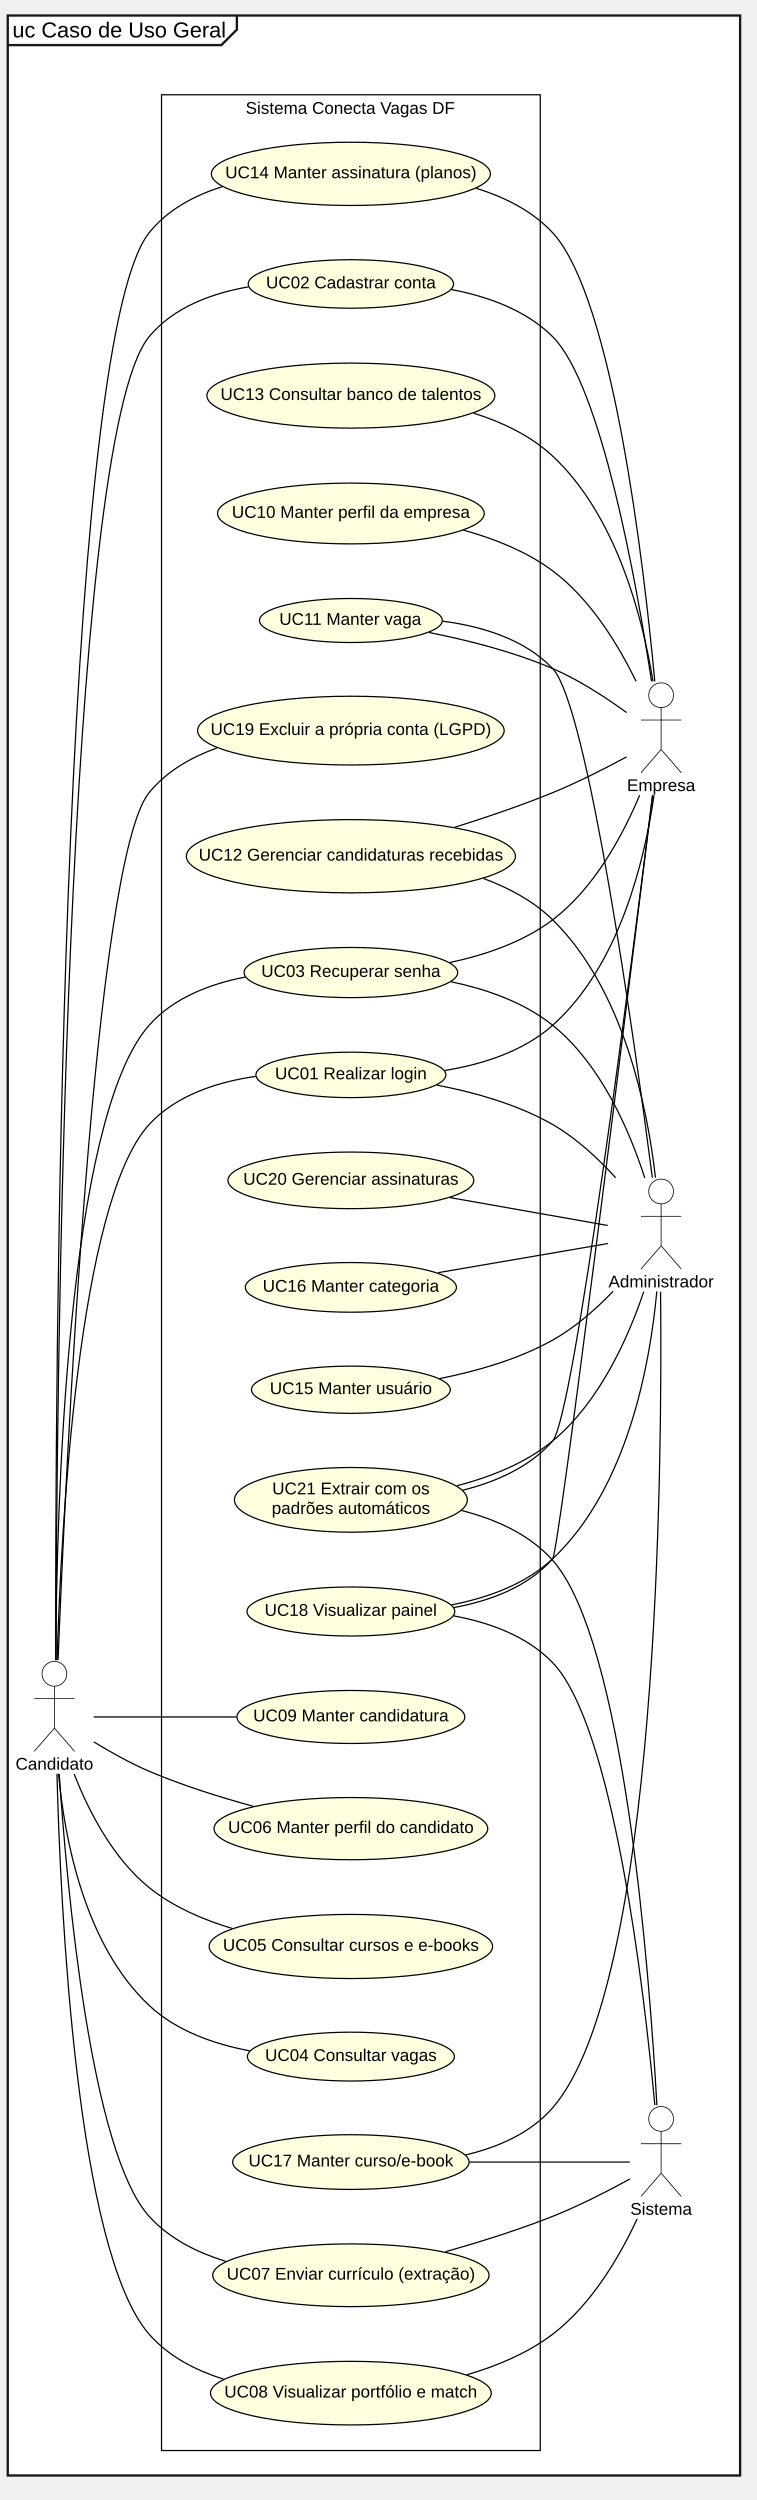
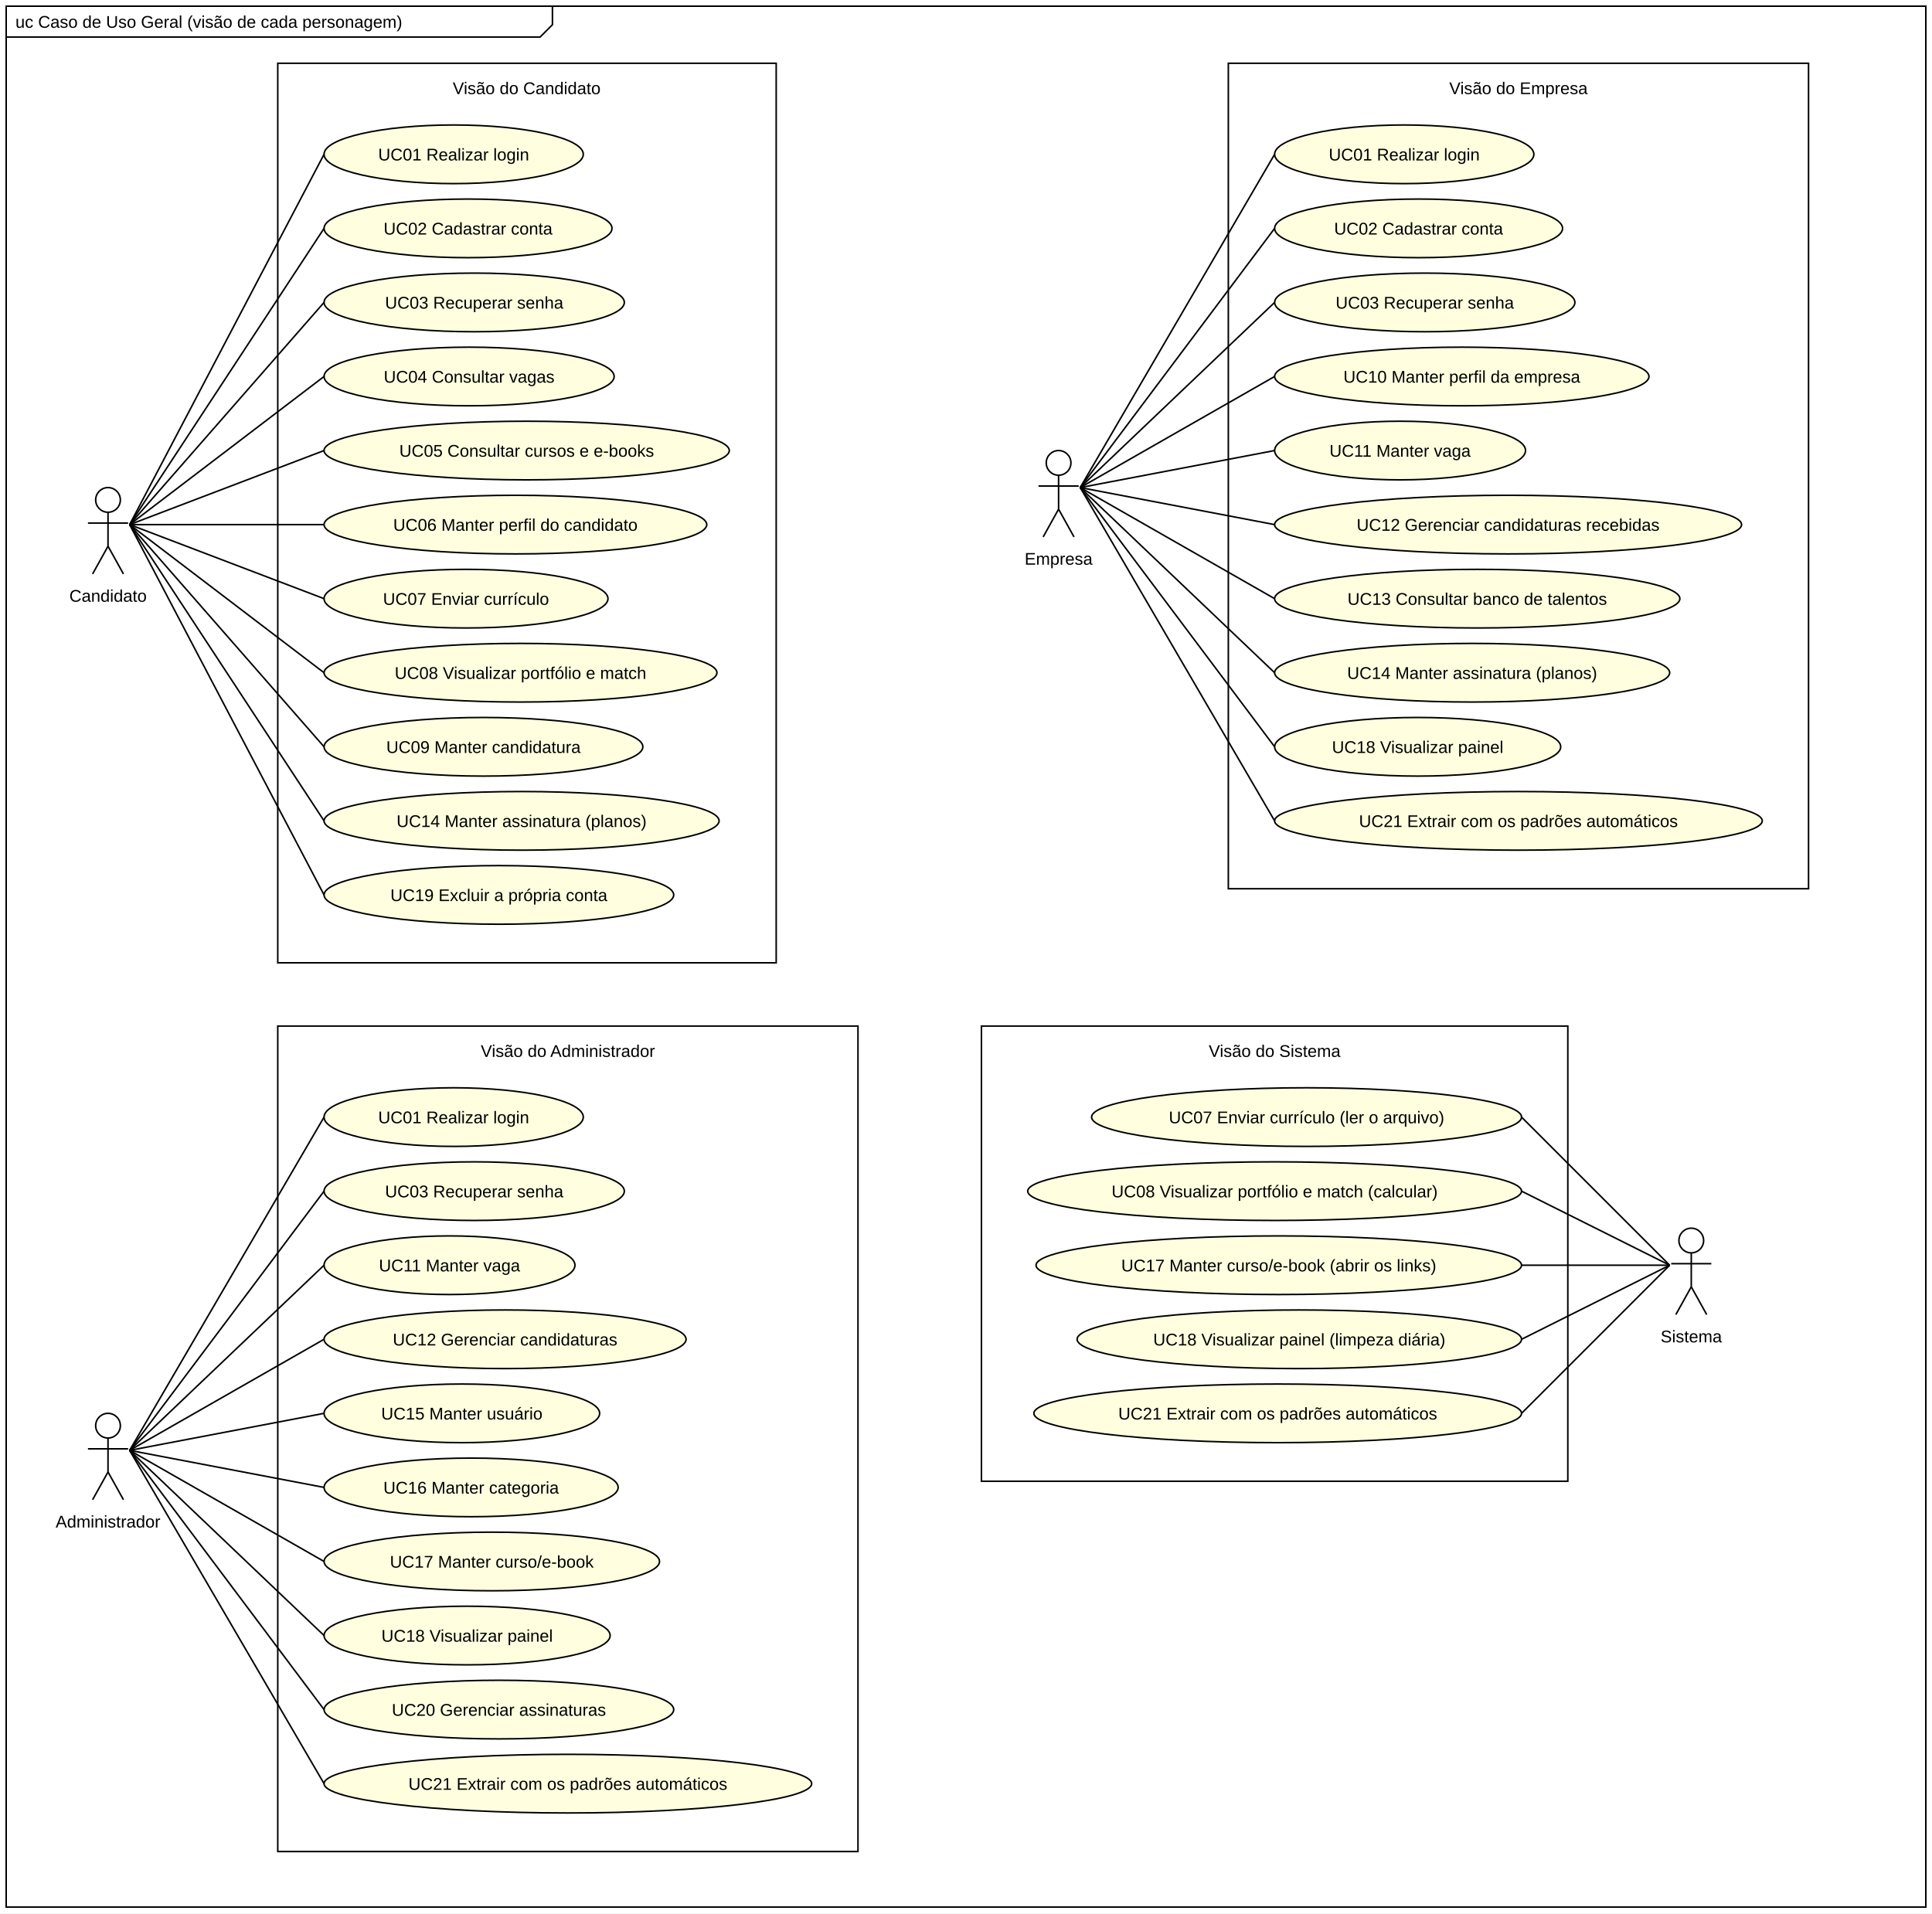
- <svg xmlns="http://www.w3.org/2000/svg" version="1.1" data-diagram-type="DESCRIPTION" style="width:488px;height:1612px;background:#FFFFFF;" width="488px" height="1612px" viewBox="0 0 488 1612" zoomAndPan="magnify" preserveAspectRatio="none" contentStyleType="text/css">
-   <defs />
-   <g font-family="sans-serif" lengthAdjust="spacing">
-     <rect x="5" y="10" width="472.218" height="1586.197" fill="#FFF" style="stroke:#181818;stroke-width:1.5;" />
-     <path d="M152.73,10 L152.73,19.099 L142.73,29.099 L5,29.099" style="stroke:#181818;stroke-width:1.5;" fill="none" />
-     <text x="8" y="24.132" fill="#000" font-size="14" textLength="137.73" font-family="Arial">uc Caso de Uso Geral</text>
-     <g class="cluster" data-qualified-name="Sistema Conecta Vagas DF" id="ent0005" data-source-line="8">
-       <rect x="104.15" y="61.099" width="244.21" height="1519" fill="#FFF" style="stroke:#000;stroke-width:0.8;" />
-       <text x="158.391" y="73.417" fill="#000" font-size="11" textLength="135.728" font-family="Arial">Sistema Conecta Vagas DF</text>
+ <svg xmlns="http://www.w3.org/2000/svg" width="1252" height="1240" viewBox="0 0 1252 1240">
+   <rect x="0" y="0" width="1252" height="1240" fill="#fff" />
+   <rect x="4" y="4" width="1244" height="1232" fill="none" stroke="#000" stroke-width="1" />
+   <polygon points="4,4 358,4 358,16 350,24 4,24" fill="#fff" stroke="#000" stroke-width="1" />
+   <text x="10" y="18" font-family="Arial, Helvetica, sans-serif" font-size="11" text-anchor="start">uc Caso de Uso Geral (visão de cada personagem)</text>
+   <g transform="translate(10,30)">
+     <rect x="0" y="0" width="563" height="624" fill="#fff" />
+     <rect x="170" y="11" width="323" height="583" fill="#fff" stroke="#000" stroke-width="1" />
+     <text x="331.3" y="31" font-family="Arial, Helvetica, sans-serif" font-size="11" text-anchor="middle">Visão do Candidato</text>
+     <line x1="74" y1="310" x2="200" y2="70" stroke="#000" stroke-width="1" />
+     <line x1="74" y1="310" x2="200" y2="118" stroke="#000" stroke-width="1" />
+     <line x1="74" y1="310" x2="200" y2="166" stroke="#000" stroke-width="1" />
+     <line x1="74" y1="310" x2="200" y2="214" stroke="#000" stroke-width="1" />
+     <line x1="74" y1="310" x2="200" y2="262" stroke="#000" stroke-width="1" />
+     <line x1="74" y1="310" x2="200" y2="310" stroke="#000" stroke-width="1" />
+     <line x1="74" y1="310" x2="200" y2="358" stroke="#000" stroke-width="1" />
+     <line x1="74" y1="310" x2="200" y2="406" stroke="#000" stroke-width="1" />
+     <line x1="74" y1="310" x2="200" y2="454" stroke="#000" stroke-width="1" />
+     <line x1="74" y1="310" x2="200" y2="502" stroke="#000" stroke-width="1" />
+     <line x1="74" y1="310" x2="200" y2="550" stroke="#000" stroke-width="1" />
+     <ellipse cx="284" cy="70" rx="84" ry="19" fill="#FFFFE0" stroke="#000" stroke-width="1" />
+     <text x="284" y="74" font-family="Arial, Helvetica, sans-serif" font-size="11" text-anchor="middle">UC01 Realizar login</text>
+     <ellipse cx="293.3" cy="118" rx="93.3" ry="19" fill="#FFFFE0" stroke="#000" stroke-width="1" />
+     <text x="293.3" y="122" font-family="Arial, Helvetica, sans-serif" font-size="11" text-anchor="middle">UC02 Cadastrar conta</text>
+     <ellipse cx="297.3" cy="166" rx="97.3" ry="19" fill="#FFFFE0" stroke="#000" stroke-width="1" />
+     <text x="297.3" y="170" font-family="Arial, Helvetica, sans-serif" font-size="11" text-anchor="middle">UC03 Recuperar senha</text>
+     <ellipse cx="294" cy="214" rx="94" ry="19" fill="#FFFFE0" stroke="#000" stroke-width="1" />
+     <text x="294" y="218" font-family="Arial, Helvetica, sans-serif" font-size="11" text-anchor="middle">UC04 Consultar vagas</text>
+     <ellipse cx="331.3" cy="262" rx="131.3" ry="19" fill="#FFFFE0" stroke="#000" stroke-width="1" />
+     <text x="331.3" y="266" font-family="Arial, Helvetica, sans-serif" font-size="11" text-anchor="middle">UC05 Consultar cursos e e-books</text>
+     <ellipse cx="324" cy="310" rx="124" ry="19" fill="#FFFFE0" stroke="#000" stroke-width="1" />
+     <text x="324" y="314" font-family="Arial, Helvetica, sans-serif" font-size="11" text-anchor="middle">UC06 Manter perfil do candidato</text>
+     <ellipse cx="292" cy="358" rx="92" ry="19" fill="#FFFFE0" stroke="#000" stroke-width="1" />
+     <text x="292" y="362" font-family="Arial, Helvetica, sans-serif" font-size="11" text-anchor="middle">UC07 Enviar currículo</text>
+     <ellipse cx="327.3" cy="406" rx="127.3" ry="19" fill="#FFFFE0" stroke="#000" stroke-width="1" />
+     <text x="327.3" y="410" font-family="Arial, Helvetica, sans-serif" font-size="11" text-anchor="middle">UC08 Visualizar portfólio e match</text>
+     <ellipse cx="303.3" cy="454" rx="103.3" ry="19" fill="#FFFFE0" stroke="#000" stroke-width="1" />
+     <text x="303.3" y="458" font-family="Arial, Helvetica, sans-serif" font-size="11" text-anchor="middle">UC09 Manter candidatura</text>
+     <ellipse cx="328" cy="502" rx="128" ry="19" fill="#FFFFE0" stroke="#000" stroke-width="1" />
+     <text x="328" y="506" font-family="Arial, Helvetica, sans-serif" font-size="11" text-anchor="middle">UC14 Manter assinatura (planos)</text>
+     <ellipse cx="313.3" cy="550" rx="113.3" ry="19" fill="#FFFFE0" stroke="#000" stroke-width="1" />
+     <text x="313.3" y="554" font-family="Arial, Helvetica, sans-serif" font-size="11" text-anchor="middle">UC19 Excluir a própria conta</text>
+     <g stroke="#000" stroke-width="1" fill="none">
+       <circle cx="60" cy="294" r="8" fill="#fff" />
+       <line x1="60" y1="302" x2="60" y2="324" />
+       <line x1="47" y1="309" x2="73" y2="309" />
+       <line x1="60" y1="324" x2="50" y2="342" />
+       <line x1="60" y1="324" x2="70" y2="342" />
    </g>
-     <g class="entity" data-qualified-name="Sistema Conecta Vagas DF.UC04" id="ent0006" data-source-line="9">
-       <ellipse cx="226.252" cy="1326.095" rx="66.732" ry="15.746" fill="#FFFFE0" style="stroke:#000;stroke-width:0.8;" />
-       <text x="170.919" y="1328.919" fill="#000" font-size="11" textLength="110.666" font-family="Arial">UC04 Consultar vagas</text>
+     <text x="60" y="360" font-family="Arial, Helvetica, sans-serif" font-size="11" text-anchor="middle">Candidato</text>
+   </g>
+   <g transform="translate(626,30)">
+     <rect x="0" y="0" width="616" height="576" fill="#fff" />
+     <rect x="170" y="11" width="376" height="535" fill="#fff" stroke="#000" stroke-width="1" />
+     <text x="358" y="31" font-family="Arial, Helvetica, sans-serif" font-size="11" text-anchor="middle">Visão do Empresa</text>
+     <line x1="74" y1="286" x2="200" y2="70" stroke="#000" stroke-width="1" />
+     <line x1="74" y1="286" x2="200" y2="118" stroke="#000" stroke-width="1" />
+     <line x1="74" y1="286" x2="200" y2="166" stroke="#000" stroke-width="1" />
+     <line x1="74" y1="286" x2="200" y2="214" stroke="#000" stroke-width="1" />
+     <line x1="74" y1="286" x2="200" y2="262" stroke="#000" stroke-width="1" />
+     <line x1="74" y1="286" x2="200" y2="310" stroke="#000" stroke-width="1" />
+     <line x1="74" y1="286" x2="200" y2="358" stroke="#000" stroke-width="1" />
+     <line x1="74" y1="286" x2="200" y2="406" stroke="#000" stroke-width="1" />
+     <line x1="74" y1="286" x2="200" y2="454" stroke="#000" stroke-width="1" />
+     <line x1="74" y1="286" x2="200" y2="502" stroke="#000" stroke-width="1" />
+     <ellipse cx="284" cy="70" rx="84" ry="19" fill="#FFFFE0" stroke="#000" stroke-width="1" />
+     <text x="284" y="74" font-family="Arial, Helvetica, sans-serif" font-size="11" text-anchor="middle">UC01 Realizar login</text>
+     <ellipse cx="293.3" cy="118" rx="93.3" ry="19" fill="#FFFFE0" stroke="#000" stroke-width="1" />
+     <text x="293.3" y="122" font-family="Arial, Helvetica, sans-serif" font-size="11" text-anchor="middle">UC02 Cadastrar conta</text>
+     <ellipse cx="297.3" cy="166" rx="97.3" ry="19" fill="#FFFFE0" stroke="#000" stroke-width="1" />
+     <text x="297.3" y="170" font-family="Arial, Helvetica, sans-serif" font-size="11" text-anchor="middle">UC03 Recuperar senha</text>
+     <ellipse cx="321.3" cy="214" rx="121.3" ry="19" fill="#FFFFE0" stroke="#000" stroke-width="1" />
+     <text x="321.3" y="218" font-family="Arial, Helvetica, sans-serif" font-size="11" text-anchor="middle">UC10 Manter perfil da empresa</text>
+     <ellipse cx="281.3" cy="262" rx="81.3" ry="19" fill="#FFFFE0" stroke="#000" stroke-width="1" />
+     <text x="281.3" y="266" font-family="Arial, Helvetica, sans-serif" font-size="11" text-anchor="middle">UC11 Manter vaga</text>
+     <ellipse cx="351.3" cy="310" rx="151.3" ry="19" fill="#FFFFE0" stroke="#000" stroke-width="1" />
+     <text x="351.3" y="314" font-family="Arial, Helvetica, sans-serif" font-size="11" text-anchor="middle">UC12 Gerenciar candidaturas recebidas</text>
+     <ellipse cx="331.3" cy="358" rx="131.3" ry="19" fill="#FFFFE0" stroke="#000" stroke-width="1" />
+     <text x="331.3" y="362" font-family="Arial, Helvetica, sans-serif" font-size="11" text-anchor="middle">UC13 Consultar banco de talentos</text>
+     <ellipse cx="328" cy="406" rx="128" ry="19" fill="#FFFFE0" stroke="#000" stroke-width="1" />
+     <text x="328" y="410" font-family="Arial, Helvetica, sans-serif" font-size="11" text-anchor="middle">UC14 Manter assinatura (planos)</text>
+     <ellipse cx="292.7" cy="454" rx="92.7" ry="19" fill="#FFFFE0" stroke="#000" stroke-width="1" />
+     <text x="292.7" y="458" font-family="Arial, Helvetica, sans-serif" font-size="11" text-anchor="middle">UC18 Visualizar painel</text>
+     <ellipse cx="358" cy="502" rx="158" ry="19" fill="#FFFFE0" stroke="#000" stroke-width="1" />
+     <text x="358" y="506" font-family="Arial, Helvetica, sans-serif" font-size="11" text-anchor="middle">UC21 Extrair com os padrões automáticos</text>
+     <g stroke="#000" stroke-width="1" fill="none">
+       <circle cx="60" cy="270" r="8" fill="#fff" />
+       <line x1="60" y1="278" x2="60" y2="300" />
+       <line x1="47" y1="285" x2="73" y2="285" />
+       <line x1="60" y1="300" x2="50" y2="318" />
+       <line x1="60" y1="300" x2="70" y2="318" />
    </g>
-     <g class="entity" data-qualified-name="Sistema Conecta Vagas DF.UC05" id="ent0007" data-source-line="10">
-       <ellipse cx="226.248" cy="1255.096" rx="91.388" ry="20.678" fill="#FFFFE0" style="stroke:#000;stroke-width:0.8;" />
-       <text x="143.71" y="1257.921" fill="#000" font-size="11" textLength="165.075" font-family="Arial">UC05 Consultar cursos e e-books</text>
+     <text x="60" y="336" font-family="Arial, Helvetica, sans-serif" font-size="11" text-anchor="middle">Empresa</text>
+   </g>
+   <g transform="translate(10,654)">
+     <rect x="0" y="0" width="616" height="576" fill="#fff" />
+     <rect x="170" y="11" width="376" height="535" fill="#fff" stroke="#000" stroke-width="1" />
+     <text x="358" y="31" font-family="Arial, Helvetica, sans-serif" font-size="11" text-anchor="middle">Visão do Administrador</text>
+     <line x1="74" y1="286" x2="200" y2="70" stroke="#000" stroke-width="1" />
+     <line x1="74" y1="286" x2="200" y2="118" stroke="#000" stroke-width="1" />
+     <line x1="74" y1="286" x2="200" y2="166" stroke="#000" stroke-width="1" />
+     <line x1="74" y1="286" x2="200" y2="214" stroke="#000" stroke-width="1" />
+     <line x1="74" y1="286" x2="200" y2="262" stroke="#000" stroke-width="1" />
+     <line x1="74" y1="286" x2="200" y2="310" stroke="#000" stroke-width="1" />
+     <line x1="74" y1="286" x2="200" y2="358" stroke="#000" stroke-width="1" />
+     <line x1="74" y1="286" x2="200" y2="406" stroke="#000" stroke-width="1" />
+     <line x1="74" y1="286" x2="200" y2="454" stroke="#000" stroke-width="1" />
+     <line x1="74" y1="286" x2="200" y2="502" stroke="#000" stroke-width="1" />
+     <ellipse cx="284" cy="70" rx="84" ry="19" fill="#FFFFE0" stroke="#000" stroke-width="1" />
+     <text x="284" y="74" font-family="Arial, Helvetica, sans-serif" font-size="11" text-anchor="middle">UC01 Realizar login</text>
+     <ellipse cx="297.3" cy="118" rx="97.3" ry="19" fill="#FFFFE0" stroke="#000" stroke-width="1" />
+     <text x="297.3" y="122" font-family="Arial, Helvetica, sans-serif" font-size="11" text-anchor="middle">UC03 Recuperar senha</text>
+     <ellipse cx="281.3" cy="166" rx="81.3" ry="19" fill="#FFFFE0" stroke="#000" stroke-width="1" />
+     <text x="281.3" y="170" font-family="Arial, Helvetica, sans-serif" font-size="11" text-anchor="middle">UC11 Manter vaga</text>
+     <ellipse cx="317.3" cy="214" rx="117.3" ry="19" fill="#FFFFE0" stroke="#000" stroke-width="1" />
+     <text x="317.3" y="218" font-family="Arial, Helvetica, sans-serif" font-size="11" text-anchor="middle">UC12 Gerenciar candidaturas</text>
+     <ellipse cx="289.3" cy="262" rx="89.3" ry="19" fill="#FFFFE0" stroke="#000" stroke-width="1" />
+     <text x="289.3" y="266" font-family="Arial, Helvetica, sans-serif" font-size="11" text-anchor="middle">UC15 Manter usuário</text>
+     <ellipse cx="295.3" cy="310" rx="95.3" ry="19" fill="#FFFFE0" stroke="#000" stroke-width="1" />
+     <text x="295.3" y="314" font-family="Arial, Helvetica, sans-serif" font-size="11" text-anchor="middle">UC16 Manter categoria</text>
+     <ellipse cx="308.7" cy="358" rx="108.7" ry="19" fill="#FFFFE0" stroke="#000" stroke-width="1" />
+     <text x="308.7" y="362" font-family="Arial, Helvetica, sans-serif" font-size="11" text-anchor="middle">UC17 Manter curso/e-book</text>
+     <ellipse cx="292.7" cy="406" rx="92.7" ry="19" fill="#FFFFE0" stroke="#000" stroke-width="1" />
+     <text x="292.7" y="410" font-family="Arial, Helvetica, sans-serif" font-size="11" text-anchor="middle">UC18 Visualizar painel</text>
+     <ellipse cx="313.3" cy="454" rx="113.3" ry="19" fill="#FFFFE0" stroke="#000" stroke-width="1" />
+     <text x="313.3" y="458" font-family="Arial, Helvetica, sans-serif" font-size="11" text-anchor="middle">UC20 Gerenciar assinaturas</text>
+     <ellipse cx="358" cy="502" rx="158" ry="19" fill="#FFFFE0" stroke="#000" stroke-width="1" />
+     <text x="358" y="506" font-family="Arial, Helvetica, sans-serif" font-size="11" text-anchor="middle">UC21 Extrair com os padrões automáticos</text>
+     <g stroke="#000" stroke-width="1" fill="none">
+       <circle cx="60" cy="270" r="8" fill="#fff" />
+       <line x1="60" y1="278" x2="60" y2="300" />
+       <line x1="47" y1="285" x2="73" y2="285" />
+       <line x1="60" y1="300" x2="50" y2="318" />
+       <line x1="60" y1="300" x2="70" y2="318" />
    </g>
-     <g class="entity" data-qualified-name="Sistema Conecta Vagas DF.UC06" id="ent0008" data-source-line="11">
-       <ellipse cx="226.254" cy="1179.101" rx="88.264" ry="20.053" fill="#FFFFE0" style="stroke:#000;stroke-width:0.8;" />
-       <text x="147.071" y="1181.926" fill="#000" font-size="11" textLength="158.367" font-family="Arial">UC06 Manter perfil do candidato</text>
+     <text x="60" y="336" font-family="Arial, Helvetica, sans-serif" font-size="11" text-anchor="middle">Administrador</text>
+   </g>
+   <g transform="translate(626,654)">
+     <rect x="0" y="0" width="540" height="336" fill="#fff" />
+     <rect x="10" y="11" width="380" height="295" fill="#fff" stroke="#000" stroke-width="1" />
+     <text x="200" y="31" font-family="Arial, Helvetica, sans-serif" font-size="11" text-anchor="middle">Visão do Sistema</text>
+     <line x1="456" y1="166" x2="360" y2="70" stroke="#000" stroke-width="1" />
+     <line x1="456" y1="166" x2="360" y2="118" stroke="#000" stroke-width="1" />
+     <line x1="456" y1="166" x2="360" y2="166" stroke="#000" stroke-width="1" />
+     <line x1="456" y1="166" x2="360" y2="214" stroke="#000" stroke-width="1" />
+     <line x1="456" y1="166" x2="360" y2="262" stroke="#000" stroke-width="1" />
+     <ellipse cx="220.7" cy="70" rx="139.3" ry="19" fill="#FFFFE0" stroke="#000" stroke-width="1" />
+     <text x="220.7" y="74" font-family="Arial, Helvetica, sans-serif" font-size="11" text-anchor="middle">UC07 Enviar currículo (ler o arquivo)</text>
+     <ellipse cx="200" cy="118" rx="160" ry="19" fill="#FFFFE0" stroke="#000" stroke-width="1" />
+     <text x="200" y="122" font-family="Arial, Helvetica, sans-serif" font-size="11" text-anchor="middle">UC08 Visualizar portfólio e match (calcular)</text>
+     <ellipse cx="202.7" cy="166" rx="157.3" ry="19" fill="#FFFFE0" stroke="#000" stroke-width="1" />
+     <text x="202.7" y="170" font-family="Arial, Helvetica, sans-serif" font-size="11" text-anchor="middle">UC17 Manter curso/e-book (abrir os links)</text>
+     <ellipse cx="216" cy="214" rx="144" ry="19" fill="#FFFFE0" stroke="#000" stroke-width="1" />
+     <text x="216" y="218" font-family="Arial, Helvetica, sans-serif" font-size="11" text-anchor="middle">UC18 Visualizar painel (limpeza diária)</text>
+     <ellipse cx="202" cy="262" rx="158" ry="19" fill="#FFFFE0" stroke="#000" stroke-width="1" />
+     <text x="202" y="266" font-family="Arial, Helvetica, sans-serif" font-size="11" text-anchor="middle">UC21 Extrair com os padrões automáticos</text>
+     <g stroke="#000" stroke-width="1" fill="none">
+       <circle cx="470" cy="150" r="8" fill="#fff" />
+       <line x1="470" y1="158" x2="470" y2="180" />
+       <line x1="457" y1="165" x2="483" y2="165" />
+       <line x1="470" y1="180" x2="460" y2="198" />
+       <line x1="470" y1="180" x2="480" y2="198" />
    </g>
-     <g class="entity" data-qualified-name="Sistema Conecta Vagas DF.UC09" id="ent0009" data-source-line="12">
-       <ellipse cx="226.252" cy="1107.103" rx="73.472" ry="17.094" fill="#FFFFE0" style="stroke:#000;stroke-width:0.8;" />
-       <text x="163.273" y="1109.927" fill="#000" font-size="11" textLength="125.958" font-family="Arial">UC09 Manter candidatura</text>
-     </g>
-     <g class="entity" data-qualified-name="Sistema Conecta Vagas DF.UC19" id="ent0010" data-source-line="13">
-       <ellipse cx="226.246" cy="471.098" rx="98.846" ry="22.169" fill="#FFFFE0" style="stroke:#000;stroke-width:0.8;" />
-       <text x="135.767" y="473.922" fill="#000" font-size="11" textLength="180.958" font-family="Arial">UC19 Excluir a própria conta (LGPD)</text>
-     </g>
-     <g class="entity" data-qualified-name="Sistema Conecta Vagas DF.UC14" id="ent0011" data-source-line="14">
-       <ellipse cx="226.253" cy="112.101" rx="89.963" ry="20.393" fill="#FFFFE0" style="stroke:#000;stroke-width:0.8;" />
-       <text x="145.243" y="114.926" fill="#000" font-size="11" textLength="162.019" font-family="Arial">UC14 Manter assinatura (planos)</text>
-     </g>
-     <g class="entity" data-qualified-name="Sistema Conecta Vagas DF.UC02" id="ent0012" data-source-line="15">
-       <ellipse cx="226.251" cy="183.099" rx="66.201" ry="15.64" fill="#FFFFE0" style="stroke:#000;stroke-width:0.8;" />
-       <text x="171.53" y="185.923" fill="#000" font-size="11" textLength="109.441" font-family="Arial">UC02 Cadastrar conta</text>
-     </g>
-     <g class="entity" data-qualified-name="Sistema Conecta Vagas DF.UC01" id="ent0013" data-source-line="16">
-       <ellipse cx="226.254" cy="693.097" rx="61.244" ry="14.649" fill="#FFFFE0" style="stroke:#000;stroke-width:0.8;" />
-       <text x="177.342" y="695.922" fill="#000" font-size="11" textLength="97.824" font-family="Arial">UC01 Realizar login</text>
-     </g>
-     <g class="entity" data-qualified-name="Sistema Conecta Vagas DF.UC03" id="ent0014" data-source-line="17">
-       <ellipse cx="226.249" cy="627.102" rx="68.869" ry="16.174" fill="#FFFFE0" style="stroke:#000;stroke-width:0.8;" />
-       <text x="168.467" y="629.927" fill="#000" font-size="11" textLength="115.564" font-family="Arial">UC03 Recuperar senha</text>
-     </g>
-     <g class="entity" data-qualified-name="Sistema Conecta Vagas DF.UC10" id="ent0015" data-source-line="18">
-       <ellipse cx="226.25" cy="331.097" rx="85.99" ry="19.598" fill="#FFFFE0" style="stroke:#000;stroke-width:0.8;" />
-       <text x="149.521" y="333.921" fill="#000" font-size="11" textLength="153.458" font-family="Arial">UC10 Manter perfil da empresa</text>
-     </g>
-     <g class="entity" data-qualified-name="Sistema Conecta Vagas DF.UC13" id="ent0016" data-source-line="19">
-       <ellipse cx="226.249" cy="255.094" rx="92.829" ry="20.966" fill="#FFFFE0" style="stroke:#000;stroke-width:0.8;" />
-       <text x="142.17" y="257.919" fill="#000" font-size="11" textLength="168.158" font-family="Arial">UC13 Consultar banco de talentos</text>
-     </g>
-     <g class="entity" data-qualified-name="Sistema Conecta Vagas DF.UC11" id="ent0017" data-source-line="20">
-       <ellipse cx="226.254" cy="400.1" rx="58.954" ry="14.191" fill="#FFFFE0" style="stroke:#000;stroke-width:0.8;" />
-       <text x="180.092" y="402.924" fill="#000" font-size="11" textLength="92.324" font-family="Arial">UC11 Manter vaga</text>
-     </g>
-     <g class="entity" data-qualified-name="Sistema Conecta Vagas DF.UC12" id="ent0018" data-source-line="21">
-       <ellipse cx="226.254" cy="552.099" rx="106.104" ry="23.621" fill="#FFFFE0" style="stroke:#000;stroke-width:0.8;" />
-       <text x="128.119" y="554.924" fill="#000" font-size="11" textLength="196.271" font-family="Arial">UC12 Gerenciar candidaturas recebidas</text>
-     </g>
-     <g class="entity" data-qualified-name="Sistema Conecta Vagas DF.UC15" id="ent0019" data-source-line="22">
-       <ellipse cx="226.255" cy="896.098" rx="64.095" ry="15.219" fill="#FFFFE0" style="stroke:#000;stroke-width:0.8;" />
-       <text x="173.981" y="898.922" fill="#000" font-size="11" textLength="104.548" font-family="Arial">UC15 Manter usuário</text>
-     </g>
-     <g class="entity" data-qualified-name="Sistema Conecta Vagas DF.UC16" id="ent0020" data-source-line="23">
-       <ellipse cx="226.253" cy="830.101" rx="68.063" ry="16.013" fill="#FFFFE0" style="stroke:#000;stroke-width:0.8;" />
-       <text x="169.392" y="832.926" fill="#000" font-size="11" textLength="113.722" font-family="Arial">UC16 Manter categoria</text>
-     </g>
-     <g class="entity" data-qualified-name="Sistema Conecta Vagas DF.UC20" id="ent0021" data-source-line="24">
-       <ellipse cx="226.247" cy="761.1" rx="79.257" ry="18.251" fill="#FFFFE0" style="stroke:#000;stroke-width:0.8;" />
-       <text x="156.856" y="763.925" fill="#000" font-size="11" textLength="138.784" font-family="Arial">UC20 Gerenciar assinaturas</text>
-     </g>
-     <g class="entity" data-qualified-name="Sistema Conecta Vagas DF.UC18" id="ent0022" data-source-line="25">
-       <ellipse cx="226.248" cy="1039.098" rx="66.998" ry="15.8" fill="#FFFFE0" style="stroke:#000;stroke-width:0.8;" />
-       <text x="170.608" y="1041.923" fill="#000" font-size="11" textLength="111.278" font-family="Arial">UC18 Visualizar painel</text>
-     </g>
-     <g class="entity" data-qualified-name="Sistema Conecta Vagas DF.UC21" id="ent0023" data-source-line="26">
-       <ellipse cx="226.253" cy="967.099" rx="75.093" ry="20.86" fill="#FFFFE0" style="stroke:#000;stroke-width:0.8;" />
-       <text x="175.518" y="963.559" fill="#000" font-size="11" textLength="101.471" font-family="Arial">UC21 Extrair com os</text>
-       <text x="175.195" y="976.208" fill="#000" font-size="11" textLength="102.115" font-family="Arial">padrões automáticos</text>
-     </g>
-     <g class="entity" data-qualified-name="Sistema Conecta Vagas DF.UC17" id="ent0024" data-source-line="27">
-       <ellipse cx="226.251" cy="1394.101" rx="76.211" ry="17.642" fill="#FFFFE0" style="stroke:#000;stroke-width:0.8;" />
-       <text x="160.222" y="1396.925" fill="#000" font-size="11" textLength="132.059" font-family="Arial">UC17 Manter curso/e-book</text>
-     </g>
-     <g class="entity" data-qualified-name="Sistema Conecta Vagas DF.UC08" id="ent0025" data-source-line="28">
-       <ellipse cx="226.251" cy="1543.095" rx="90.531" ry="20.506" fill="#FFFFE0" style="stroke:#000;stroke-width:0.8;" />
-       <text x="144.632" y="1545.919" fill="#000" font-size="11" textLength="163.238" font-family="Arial">UC08 Visualizar portfólio e match</text>
-     </g>
-     <g class="entity" data-qualified-name="Sistema Conecta Vagas DF.UC07" id="ent0026" data-source-line="29">
-       <ellipse cx="226.25" cy="1467.099" rx="89.1" ry="20.22" fill="#FFFFE0" style="stroke:#000;stroke-width:0.8;" />
-       <text x="146.167" y="1469.923" fill="#000" font-size="11" textLength="160.166" font-family="Arial">UC07 Enviar currículo (extração)</text>
-     </g>
-     <g class="entity" data-qualified-name="C" id="ent0001" data-source-line="4">
-       <ellipse cx="35.075" cy="1079.279" rx="8" ry="8" fill="#FFF" style="stroke:#000;stroke-width:0.5;" />
-       <path d="M35.075,1087.279 L35.075,1114.279 M22.075,1095.279 L48.075,1095.279 M35.075,1114.279 L22.075,1129.279 M35.075,1114.279 L48.075,1129.279" style="stroke:#000;stroke-width:0.5;" fill="none" />
-       <text x="10" y="1141.097" fill="#000" font-size="11" textLength="50.15" font-family="Arial">Candidato</text>
-     </g>
-     <g class="entity" data-qualified-name="E" id="ent0002" data-source-line="5">
-       <ellipse cx="426.288" cy="448.279" rx="8" ry="8" fill="#FFF" style="stroke:#000;stroke-width:0.5;" />
-       <path d="M426.288,456.279 L426.288,483.279 M413.288,464.279 L439.288,464.279 M426.288,483.279 L413.288,498.279 M426.288,483.279 L439.288,498.279" style="stroke:#000;stroke-width:0.5;" fill="none" />
-       <text x="404.28" y="510.097" fill="#000" font-size="11" textLength="44.016" font-family="Arial">Empresa</text>
-     </g>
-     <g class="entity" data-qualified-name="A" id="ent0003" data-source-line="6">
-       <ellipse cx="426.289" cy="768.279" rx="8" ry="8" fill="#FFF" style="stroke:#000;stroke-width:0.5;" />
-       <path d="M426.289,776.279 L426.289,803.279 M413.289,784.279 L439.289,784.279 M426.289,803.279 L413.289,818.279 M426.289,803.279 L439.289,818.279" style="stroke:#000;stroke-width:0.5;" fill="none" />
-       <text x="392.36" y="830.097" fill="#000" font-size="11" textLength="67.858" font-family="Arial">Administrador</text>
-     </g>
-     <g class="entity" data-qualified-name="S" id="ent0004" data-source-line="7">
-       <ellipse cx="426.288" cy="1366.279" rx="8" ry="8" fill="#FFF" style="stroke:#000;stroke-width:0.5;" />
-       <path d="M426.288,1374.279 L426.288,1401.279 M413.288,1382.279 L439.288,1382.279 M426.288,1401.279 L413.288,1416.279 M426.288,1401.279 L439.288,1416.279" style="stroke:#000;stroke-width:0.5;" fill="none" />
-       <text x="406.42" y="1428.097" fill="#000" font-size="11" textLength="39.735" font-family="Arial">Sistema</text>
-     </g>
-     <g class="link" data-entity-1="ent0001" data-entity-2="ent0013" id="lnk27" data-source-line="31" data-link-type="association">
-       <path d="M36.83,1070.589 C39.36,985.059 50.22,775.209 96.15,725.099 C113.55,706.119 140.28,697.599 164.92,694.029" style="stroke:#000;stroke-width:0.8;" fill="none" id="C-UC01" />
-     </g>
-     <g class="link" data-entity-1="ent0001" data-entity-2="ent0012" id="lnk28" data-source-line="32" data-link-type="association">
-       <path d="M36.07,1070.399 C36.38,910.999 41.11,283.739 96.15,217.099 C111.8,198.159 136.62,189.069 160.34,184.929" style="stroke:#000;stroke-width:0.8;" fill="none" id="C-UC02" />
-     </g>
-     <g class="link" data-entity-1="ent0001" data-entity-2="ent0014" id="lnk29" data-source-line="33" data-link-type="association">
-       <path d="M35.95,1070.299 C36.41,974.679 42.74,721.559 96.15,661.099 C111.8,643.379 135.48,634.389 158.3,629.969" style="stroke:#000;stroke-width:0.8;" fill="none" id="C-UC03" />
-     </g>
-     <g class="link" data-entity-1="ent0001" data-entity-2="ent0006" id="lnk30" data-source-line="34" data-link-type="association">
-       <path d="M37.73,1143.709 C41.64,1185.749 54.48,1253.939 96.15,1293.099 C113.6,1309.499 138.04,1318.029 160.97,1322.379" style="stroke:#000;stroke-width:0.8;" fill="none" id="C-UC04" />
-     </g>
-     <g class="link" data-entity-1="ent0001" data-entity-2="ent0007" id="lnk31" data-source-line="35" data-link-type="association">
-       <path d="M47.8,1143.919 C57.26,1167.979 72.86,1198.319 96.15,1217.099 C111.52,1229.489 130.81,1237.839 149.76,1243.469" style="stroke:#000;stroke-width:0.8;" fill="none" id="C-UC05" />
-     </g>
-     <g class="link" data-entity-1="ent0001" data-entity-2="ent0008" id="lnk32" data-source-line="36" data-link-type="association">
-       <path d="M60.49,1123.179 C71.13,1129.689 83.94,1136.889 96.15,1142.099 C117.49,1151.209 141.74,1158.819 163.42,1164.729" style="stroke:#000;stroke-width:0.8;" fill="none" id="C-UC06" />
-     </g>
-     <g class="link" data-entity-1="ent0001" data-entity-2="ent0026" id="lnk33" data-source-line="37" data-link-type="association">
-       <path d="M38.19,1143.899 C43.27,1219.259 58.61,1387.529 96.15,1429.099 C109.07,1443.409 127.07,1452.439 145.53,1458.109" style="stroke:#000;stroke-width:0.8;" fill="none" id="C-UC07" />
-     </g>
-     <g class="link" data-entity-1="ent0001" data-entity-2="ent0025" id="lnk34" data-source-line="38" data-link-type="association">
-       <path d="M36.72,1143.689 C39.02,1231.619 49.42,1451.509 96.15,1505.099 C108.59,1519.359 126.08,1528.409 144.18,1534.099" style="stroke:#000;stroke-width:0.8;" fill="none" id="C-UC08" />
-     </g>
-     <g class="link" data-entity-1="ent0001" data-entity-2="ent0009" id="lnk35" data-source-line="39" data-link-type="association">
-       <path d="M60.42,1107.099 C83.67,1107.099 119.9,1107.099 152.47,1107.099" style="stroke:#000;stroke-width:0.8;" fill="none" id="C-UC09" />
-     </g>
-     <g class="link" data-entity-1="ent0001" data-entity-2="ent0010" id="lnk36" data-source-line="40" data-link-type="association">
-       <path d="M37.45,1070.329 C42.36,947.159 60.68,554.469 96.15,511.099 C107.36,497.379 123.19,488.279 139.94,482.259" style="stroke:#000;stroke-width:0.8;" fill="none" id="C-UC19" />
-     </g>
-     <g class="link" data-entity-1="ent0001" data-entity-2="ent0011" id="lnk37" data-source-line="41" data-link-type="association">
-       <path d="M35.93,1070.509 C35.61,904.049 37.86,223.119 96.15,150.099 C107.96,135.309 125.22,126.069 143.3,120.359" style="stroke:#000;stroke-width:0.8;" fill="none" id="C-UC14" />
-     </g>
-     <g class="link" data-entity-1="ent0013" data-entity-2="ent0002" id="lnk38" data-source-line="42" data-link-type="association">
-       <path d="M286.84,690.249 C310.9,686.299 337.41,678.009 356.36,661.099 C399.45,622.649 415.68,554.669 421.74,512.689" style="stroke:#000;stroke-width:0.8;" fill="none" id="UC01-E" />
-     </g>
-     <g class="link" data-entity-1="ent0012" data-entity-2="ent0002" id="lnk39" data-source-line="43" data-link-type="association">
-       <path d="M291.03,186.689 C314.31,191.109 339.13,199.909 356.36,217.099 C387.61,248.279 410.41,375.529 420.11,439.299" style="stroke:#000;stroke-width:0.8;" fill="none" id="UC02-E" />
-     </g>
-     <g class="link" data-entity-1="ent0014" data-entity-2="ent0002" id="lnk40" data-source-line="44" data-link-type="association">
-       <path d="M290.08,620.619 C312.71,615.829 337.32,607.509 356.36,593.099 C383.14,572.819 401.47,538.869 412.45,512.739" style="stroke:#000;stroke-width:0.8;" fill="none" id="UC03-E" />
-     </g>
-     <g class="link" data-entity-1="ent0011" data-entity-2="ent0002" id="lnk41" data-source-line="45" data-link-type="association">
-       <path d="M307.08,121.409 C325.43,127.079 343.35,136.039 356.36,150.099 C395.15,192.039 415.11,363.299 422.21,439.379" style="stroke:#000;stroke-width:0.8;" fill="none" id="UC14-E" />
-     </g>
-     <g class="link" data-entity-1="ent0015" data-entity-2="ent0002" id="lnk42" data-source-line="46" data-link-type="association">
-       <path d="M298.83,341.859 C318.82,347.349 339.63,355.619 356.36,368.099 C380.7,386.249 398.68,415.749 410.16,439.339" style="stroke:#000;stroke-width:0.8;" fill="none" id="UC10-E" />
-     </g>
-     <g class="link" data-entity-1="ent0017" data-entity-2="ent0002" id="lnk43" data-source-line="47" data-link-type="association">
-       <path d="M276.65,407.839 C301.25,412.719 331.06,420.199 356.36,431.099 C373.42,438.449 390.93,449.939 404.03,459.469" style="stroke:#000;stroke-width:0.8;" fill="none" id="UC11-E" />
-     </g>
-     <g class="link" data-entity-1="ent0018" data-entity-2="ent0002" id="lnk44" data-source-line="48" data-link-type="association">
-       <path d="M293.34,533.379 C313.79,526.979 336.23,519.339 356.36,511.099 C372.75,504.389 390.57,495.289 403.98,488.049" style="stroke:#000;stroke-width:0.8;" fill="none" id="UC12-E" />
-     </g>
-     <g class="link" data-entity-1="ent0016" data-entity-2="ent0002" id="lnk45" data-source-line="49" data-link-type="association">
-       <path d="M305.32,266.399 C323.81,272.179 342.24,280.919 356.36,294.099 C397.6,332.609 414.37,398.319 421.04,439.359" style="stroke:#000;stroke-width:0.8;" fill="none" id="UC13-E" />
-     </g>
-     <g class="link" data-entity-1="ent0022" data-entity-2="ent0002" id="lnk46" data-source-line="50" data-link-type="association">
-       <path d="M292.58,1036.579 C315.91,1032.289 340.36,1023.289 356.36,1005.099 C360.46,1000.429 406.19,631.339 420.82,512.509" style="stroke:#000;stroke-width:0.8;" fill="none" id="UC18-E" />
-     </g>
-     <g class="link" data-entity-1="ent0023" data-entity-2="ent0002" id="lnk47" data-source-line="51" data-link-type="association">
-       <path d="M298.22,960.919 C319.76,955.559 341.61,945.999 356.36,929.099 C370.11,913.349 407.77,617.919 420.79,512.819" style="stroke:#000;stroke-width:0.8;" fill="none" id="UC21-E" />
-     </g>
-     <g class="link" data-entity-1="ent0013" data-entity-2="ent0003" id="lnk48" data-source-line="52" data-link-type="association">
-       <path d="M281.6,699.669 C305.68,704.269 333.63,712.039 356.36,725.099 C371.55,733.829 385.58,746.879 396.96,759.409" style="stroke:#000;stroke-width:0.8;" fill="none" id="UC01-A" />
-     </g>
-     <g class="link" data-entity-1="ent0014" data-entity-2="ent0003" id="lnk49" data-source-line="53" data-link-type="association">
-       <path d="M290.89,633.039 C313.47,637.779 337.86,646.199 356.36,661.099 C387.41,686.109 405.85,728.799 415.73,759.479" style="stroke:#000;stroke-width:0.8;" fill="none" id="UC03-A" />
-     </g>
-     <g class="link" data-entity-1="ent0017" data-entity-2="ent0003" id="lnk50" data-source-line="54" data-link-type="association">
-       <path d="M285.63,400.569 C310.65,403.839 338.24,412.069 356.36,431.099 C378.98,454.859 409.19,671.489 420.63,759.339" style="stroke:#000;stroke-width:0.8;" fill="none" id="UC11-A" />
-     </g>
-     <g class="link" data-entity-1="ent0018" data-entity-2="ent0003" id="lnk51" data-source-line="55" data-link-type="association">
-       <path d="M311.72,566.449 C328.12,572.469 344.02,580.999 356.36,593.099 C402.07,637.919 417.47,714.149 422.66,759.349" style="stroke:#000;stroke-width:0.8;" fill="none" id="UC12-A" />
-     </g>
-     <g class="link" data-entity-1="ent0022" data-entity-2="ent0003" id="lnk52" data-source-line="56" data-link-type="association">
-       <path d="M291.18,1034.839 C314.2,1030.319 338.8,1021.619 356.36,1005.099 C404.78,959.549 419.22,879.369 423.51,832.669" style="stroke:#000;stroke-width:0.8;" fill="none" id="UC18-A" />
-     </g>
-     <g class="link" data-entity-1="ent0019" data-entity-2="ent0003" id="lnk53" data-source-line="57" data-link-type="association">
-       <path d="M283.39,888.929 C307,884.239 334.1,876.569 356.36,864.099 C370.73,856.049 384.2,844.189 395.35,832.629" style="stroke:#000;stroke-width:0.8;" fill="none" id="UC15-A" />
-     </g>
-     <g class="link" data-entity-1="ent0020" data-entity-2="ent0003" id="lnk54" data-source-line="58" data-link-type="association">
-       <path d="M282.42,820.629 C317.67,814.579 362.21,806.929 392.11,801.799" style="stroke:#000;stroke-width:0.8;" fill="none" id="UC16-A" />
-     </g>
-     <g class="link" data-entity-1="ent0024" data-entity-2="ent0003" id="lnk55" data-source-line="59" data-link-type="association">
-       <path d="M300.09,1389.529 C321.09,1384.599 342.14,1375.509 356.36,1359.099 C424.79,1280.119 427.13,945.089 425.93,832.889" style="stroke:#000;stroke-width:0.8;" fill="none" id="UC17-A" />
-     </g>
-     <g class="link" data-entity-1="ent0021" data-entity-2="ent0003" id="lnk56" data-source-line="60" data-link-type="association">
-       <path d="M290.19,772.219 C323.94,778.189 364.17,785.299 391.9,790.199" style="stroke:#000;stroke-width:0.8;" fill="none" id="UC20-A" />
-     </g>
-     <g class="link" data-entity-1="ent0023" data-entity-2="ent0003" id="lnk57" data-source-line="61" data-link-type="association">
-       <path d="M294.56,958.019 C316.1,952.459 338.87,943.519 356.36,929.099 C386.46,904.279 404.95,862.889 415.1,832.859" style="stroke:#000;stroke-width:0.8;" fill="none" id="UC21-A" />
-     </g>
-     <g class="link" data-entity-1="ent0026" data-entity-2="ent0004" id="lnk58" data-source-line="62" data-link-type="association">
-       <path d="M287.16,1451.939 C309.21,1445.719 334.21,1437.899 356.36,1429.099 C373.7,1422.209 392.53,1412.489 406.12,1405.029" style="stroke:#000;stroke-width:0.8;" fill="none" id="UC07-S" />
-     </g>
-     <g class="link" data-entity-1="ent0025" data-entity-2="ent0004" id="lnk59" data-source-line="63" data-link-type="association">
-       <path d="M300.95,1531.279 C320.32,1525.649 340.28,1517.339 356.36,1505.099 C381.36,1486.069 399.48,1455.139 410.85,1430.759" style="stroke:#000;stroke-width:0.8;" fill="none" id="UC08-S" />
-     </g>
-     <g class="link" data-entity-1="ent0024" data-entity-2="ent0004" id="lnk60" data-source-line="64" data-link-type="association">
-       <path d="M302.69,1394.099 C340.07,1394.099 382.21,1394.099 406.08,1394.099" style="stroke:#000;stroke-width:0.8;" fill="none" id="UC17-S" />
-     </g>
-     <g class="link" data-entity-1="ent0022" data-entity-2="ent0004" id="lnk61" data-source-line="65" data-link-type="association">
-       <path d="M292.45,1041.899 C315.48,1046.139 339.76,1054.839 356.36,1072.099 C395.44,1112.749 415.22,1281.919 422.24,1357.429" style="stroke:#000;stroke-width:0.8;" fill="none" id="UC18-S" />
-     </g>
-     <g class="link" data-entity-1="ent0023" data-entity-2="ent0004" id="lnk62" data-source-line="66" data-link-type="association">
-       <path d="M297.67,973.989 C319.31,979.509 341.35,989.209 356.36,1006.099 C402.44,1057.939 418.76,1271.039 423.56,1357.449" style="stroke:#000;stroke-width:0.8;" fill="none" id="UC21-S" />
-     </g>
+     <text x="470" y="216" font-family="Arial, Helvetica, sans-serif" font-size="11" text-anchor="middle">Sistema</text>
  </g>
</svg>
